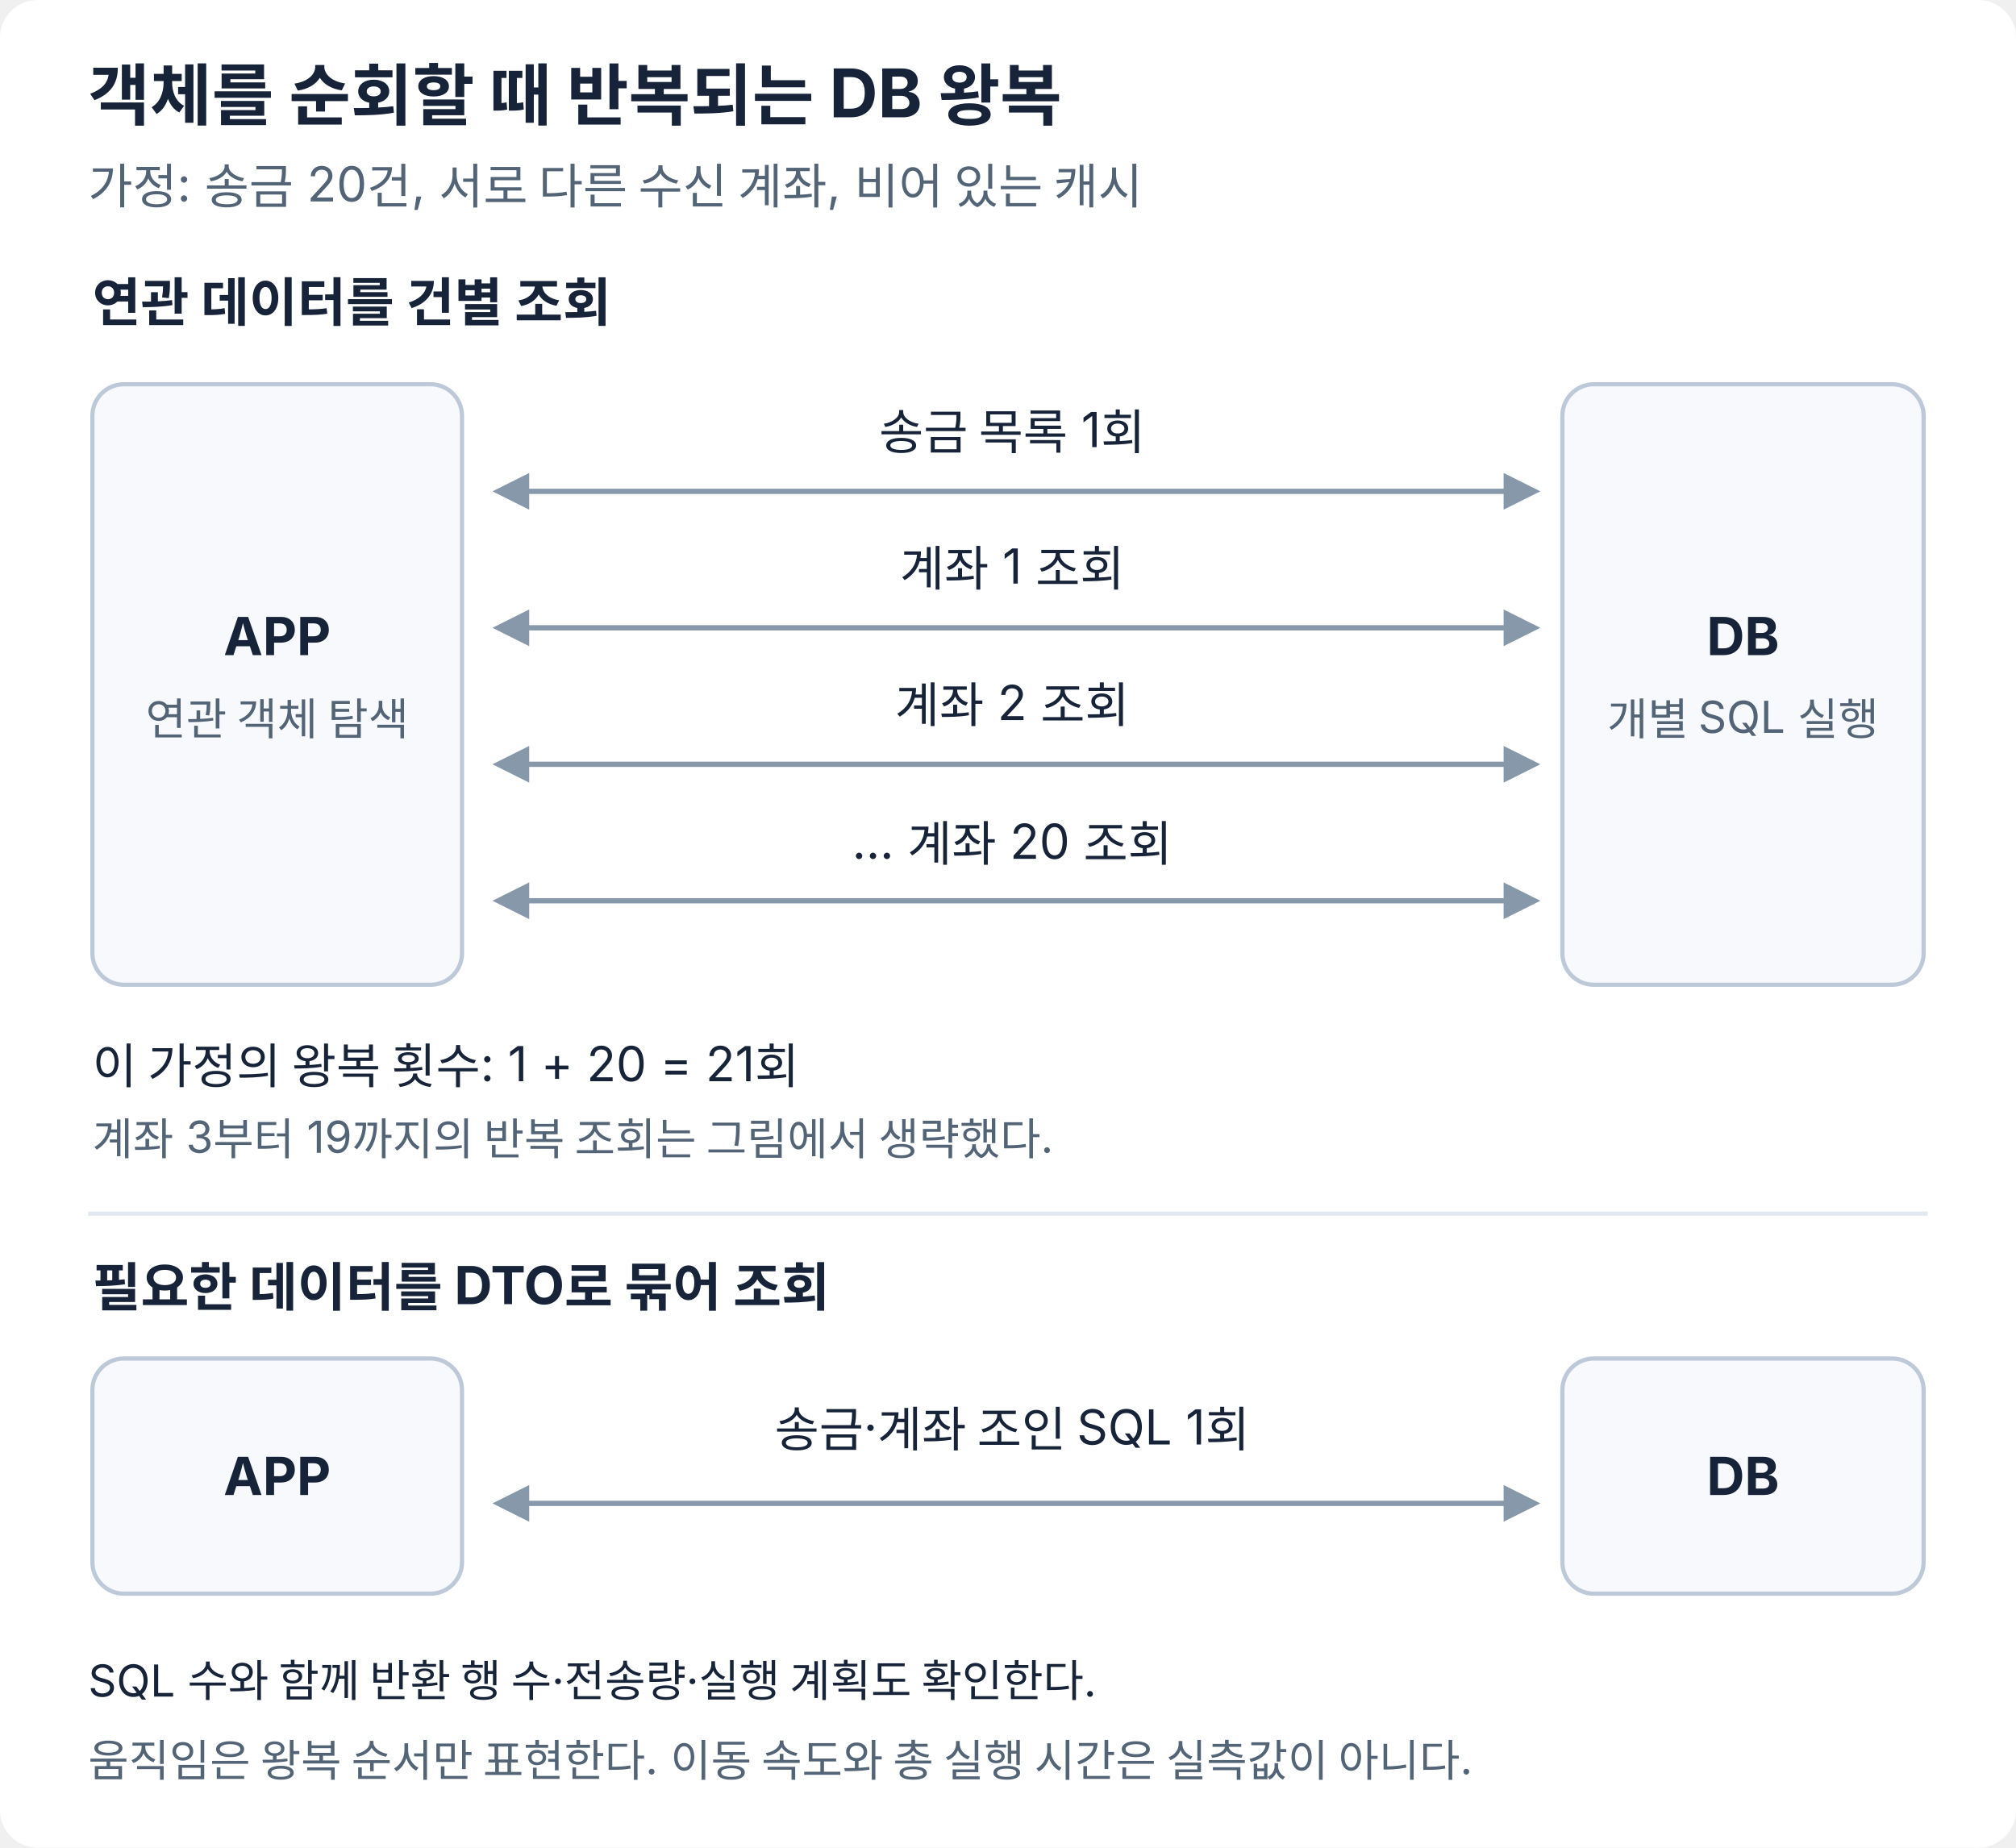
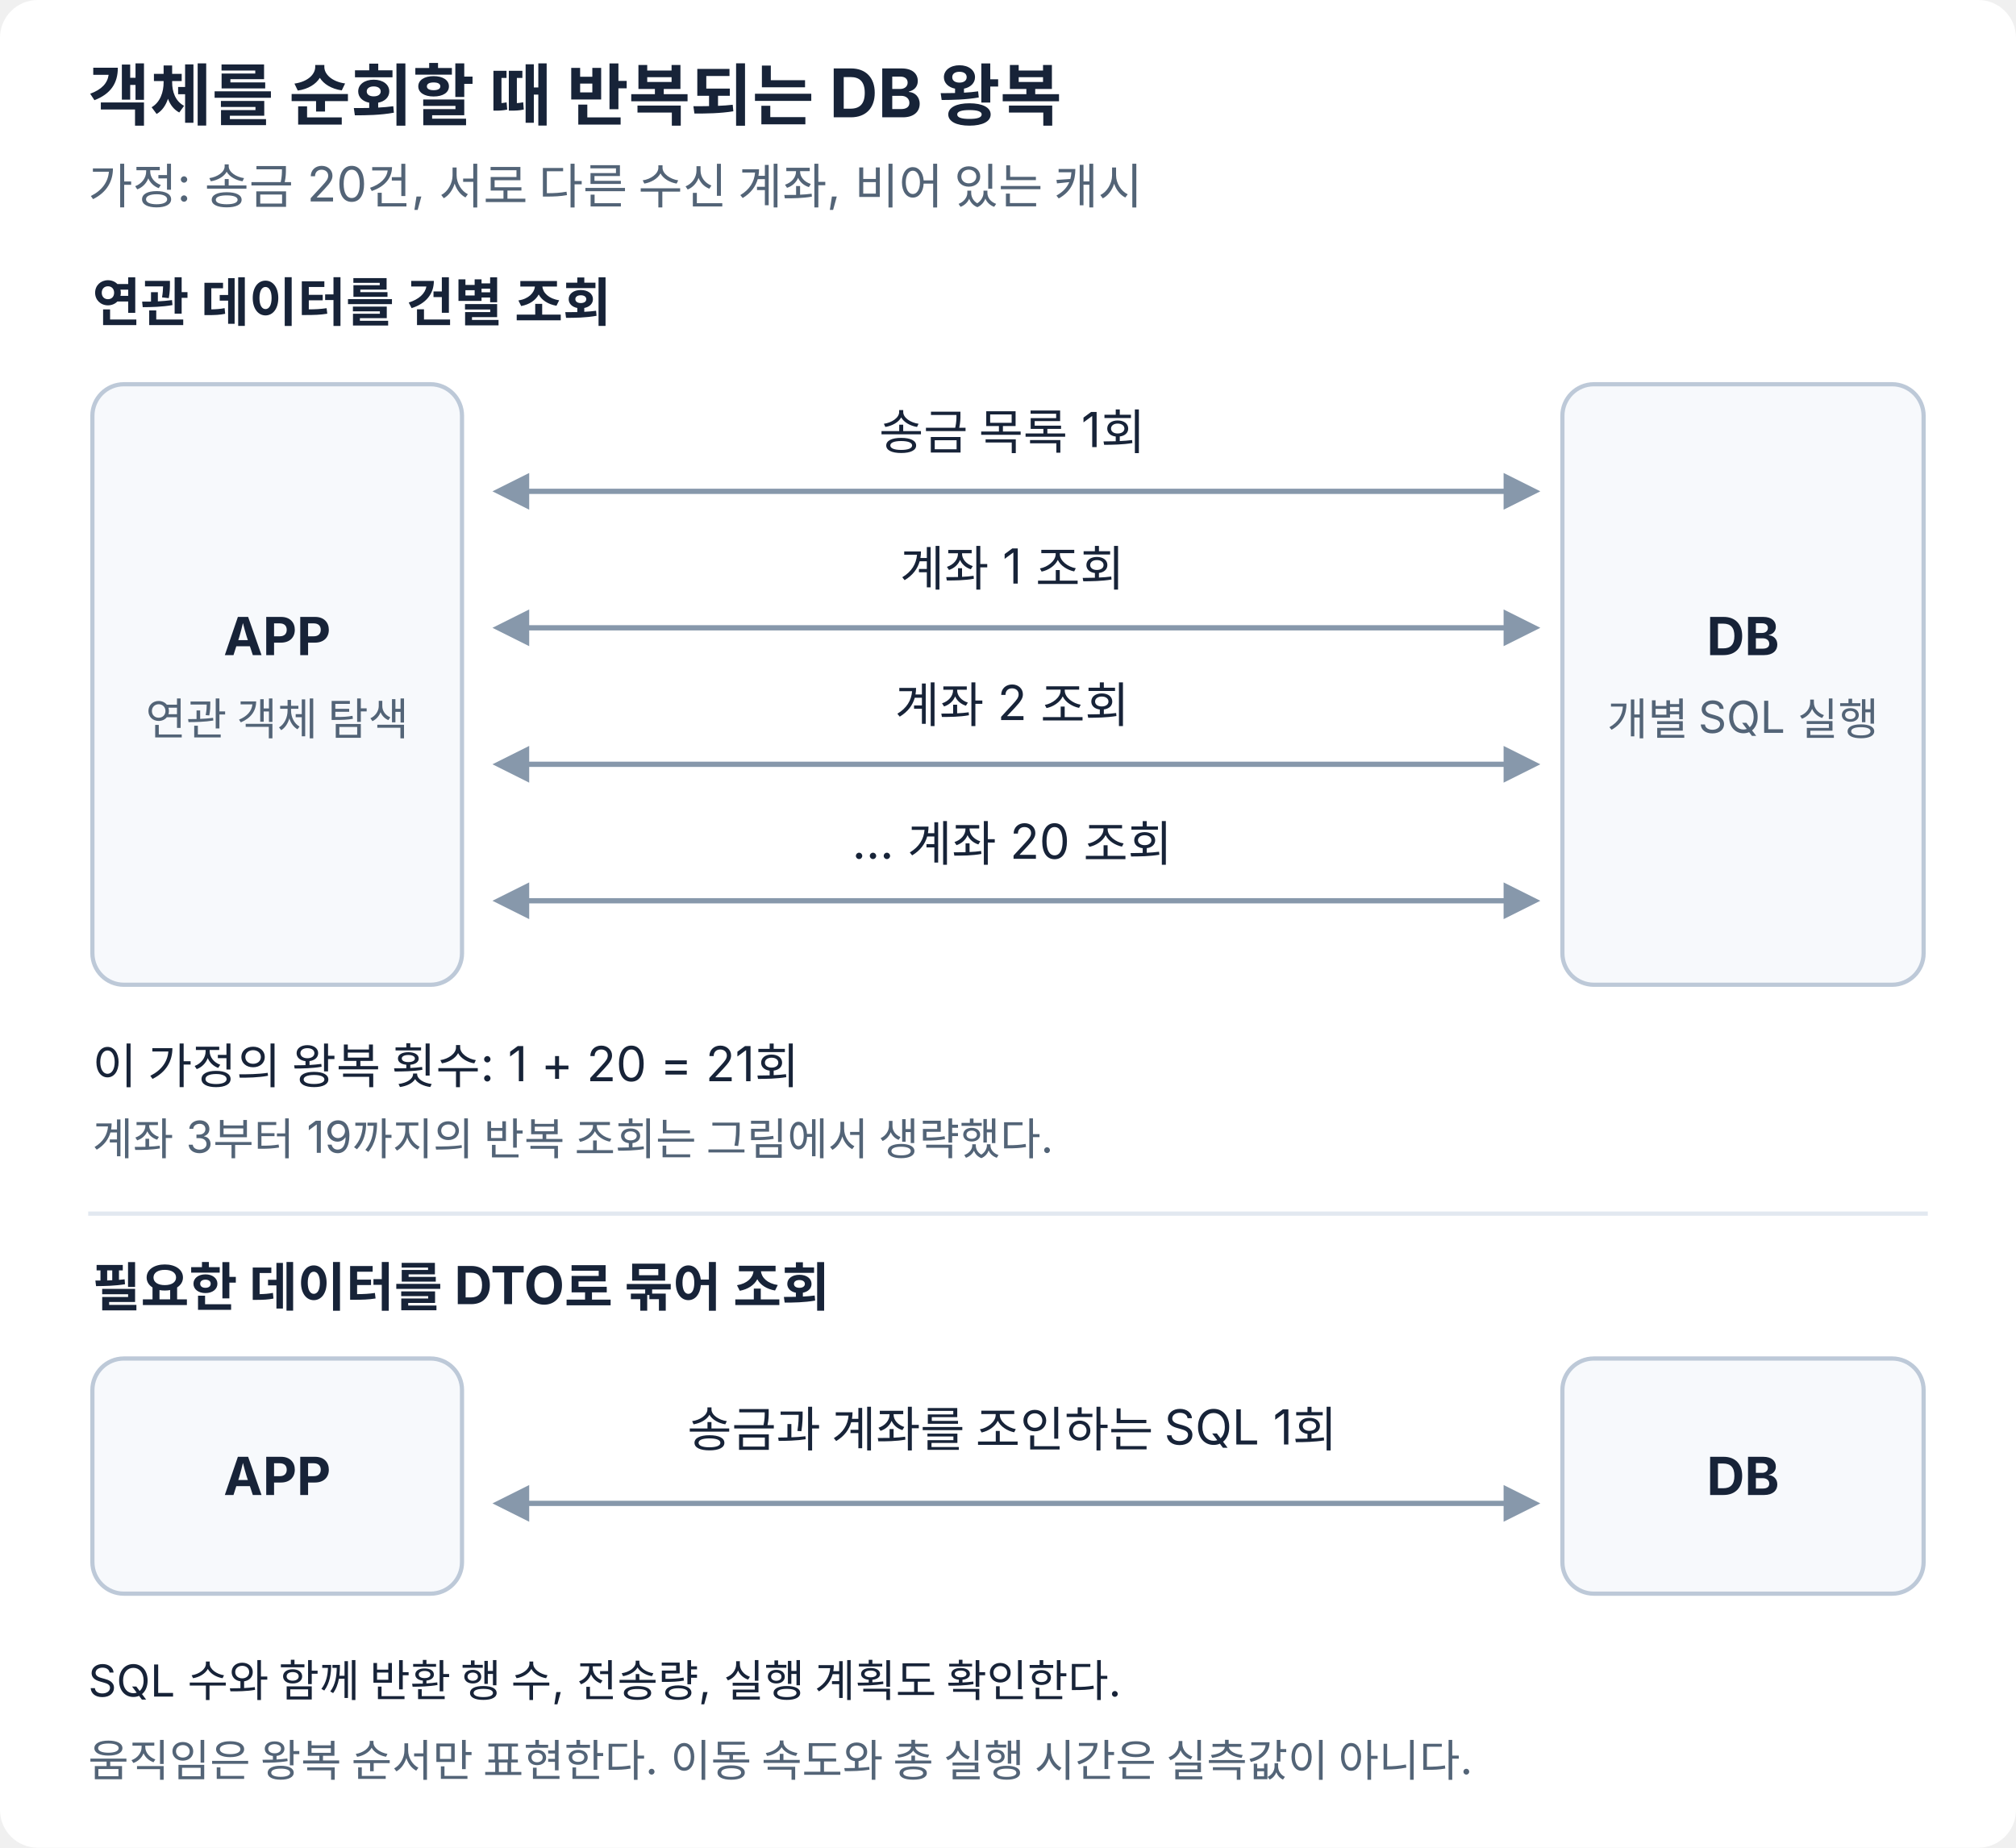
<svg xmlns="http://www.w3.org/2000/svg" viewBox="0 0 960 880" role="img" aria-labelledby="title desc">
  <defs>
    <marker id="arrow" viewBox="0 0 10 10" refX="8" refY="5" markerWidth="7" markerHeight="7" orient="auto-start-reverse">
      <path d="M 0 0 L 10 5 L 0 10 z" fill="#8798ab" />
    </marker>
  </defs>
  <style>
    text { font-family: Pretendard, "Noto Sans KR", -apple-system, BlinkMacSystemFont, sans-serif; fill: #172338; }
    .heading { font-size: 32px; font-weight: 750; }
    .label { font-size: 25px; font-weight: 700; }
    .body { font-size: 23px; }
    .small { font-size: 21px; }
    .muted { fill: #536477; }
    .node { fill: #f7f9fc; stroke: #bdc9d8; stroke-width: 2; }
    .trip { stroke: #8798ab; stroke-width: 2.5; marker-start: url(#arrow); marker-end: url(#arrow); }
    .token { opacity: 0; animation: round-trip 14s linear infinite; }
    .second { animation-delay: 2.1s; }
    .third { animation-delay: 4.2s; }
    .last { animation-delay: 6.3s; }
    @keyframes round-trip {
      0% { opacity: 0; transform: translateX(0); }
      1% { opacity: 1; transform: translateX(0); }
      7% { opacity: 1; transform: translateX(484px); }
      13% { opacity: 1; transform: translateX(0); }
      15%, 100% { opacity: 0; transform: translateX(0); }
    }
    @media (prefers-reduced-motion: reduce) { .token { animation: none; display: none; } }
  </style>
  <rect width="960" height="880" rx="18" fill="#fff" />
  <text x="42" y="57" class="heading">객체를 순회할 때 반복되는 DB 왕복</text>
  <text x="42" y="97" class="body muted">가정: 송금 20건, 서로 다른 수신 계좌, 비어 있는 캐시</text>
  <text x="44" y="153" class="label">연관 데이터를 건별 조회</text>
  <rect x="44" y="183" width="176" height="286" rx="15" class="node" />
  <text x="132" y="312" text-anchor="middle" class="label">APP</text>
  <text x="132" y="350" text-anchor="middle" class="small muted">연관 객체 탐색</text>
  <rect x="744" y="183" width="172" height="286" rx="15" class="node" />
  <text x="830" y="312" text-anchor="middle" class="label">DB</text>
  <text x="830" y="350" text-anchor="middle" class="small muted">개별 SQL 실행</text>
  <text x="482" y="214" text-anchor="middle" class="body">송금 목록 1회</text>
  <path d="M 238 234 H 730" class="trip" />
  <text x="482" y="279" text-anchor="middle" class="body">계좌 1 조회</text>
  <path d="M 238 299 H 730" class="trip" />
  <text x="482" y="344" text-anchor="middle" class="body">계좌 2 조회</text>
  <path d="M 238 364 H 730" class="trip" />
  <text x="482" y="409" text-anchor="middle" class="body">… 계좌 20 조회</text>
  <path d="M 238 429 H 730" class="trip" />
  <circle cx="242" cy="234" r="8" fill="#527fc1" class="token" />
  <circle cx="242" cy="299" r="8" fill="#527fc1" class="token second" />
  <circle cx="242" cy="364" r="8" fill="#527fc1" class="token third" />
  <circle cx="242" cy="429" r="8" fill="#527fc1" class="token last" />
  <text x="44" y="516" class="body">이 가정의 왕복 횟수: 1 + 20 = 21회</text>
  <text x="44" y="550" class="small muted">계좌 3부터 19까지의 반복 조회는 그림에서 생략했다.</text>
  <path d="M 42 578 H 918" stroke="#e2e8f0" stroke-width="2" />
  <text x="44" y="622" class="label">필요한 데이터를 DTO로 묶어 조회</text>
  <rect x="44" y="647" width="176" height="112" rx="15" class="node" />
  <text x="132" y="712" text-anchor="middle" class="label">APP</text>
  <rect x="744" y="647" width="172" height="112" rx="15" class="node" />
  <text x="830" y="712" text-anchor="middle" class="label">DB</text>
-   <text x="482" y="689" text-anchor="middle" class="body">송금·계좌 조인 SQL 1회</text>
+   <text x="482" y="689" text-anchor="middle" class="body">송금과 계좌를 조인하는 SQL 1회</text>
  <path d="M 238 716 H 730" class="trip" />
  <circle cx="242" cy="716" r="8" fill="#368a62" class="token" />
-   <text x="42" y="808" class="small">SQL 수와 함께 반환 행 수·전송량·실행 계획도 확인한다.</text>
+   <text x="42" y="808" class="small">SQL 수와 함께 반환 행 수, 전송량, 실행 계획도 확인한다.</text>
  <text x="42" y="846" class="small muted">움직임은 왕복 순서만 표현한다. 이동 속도와 총 실행 시간은 실측값이 아니다.</text>
</svg>
